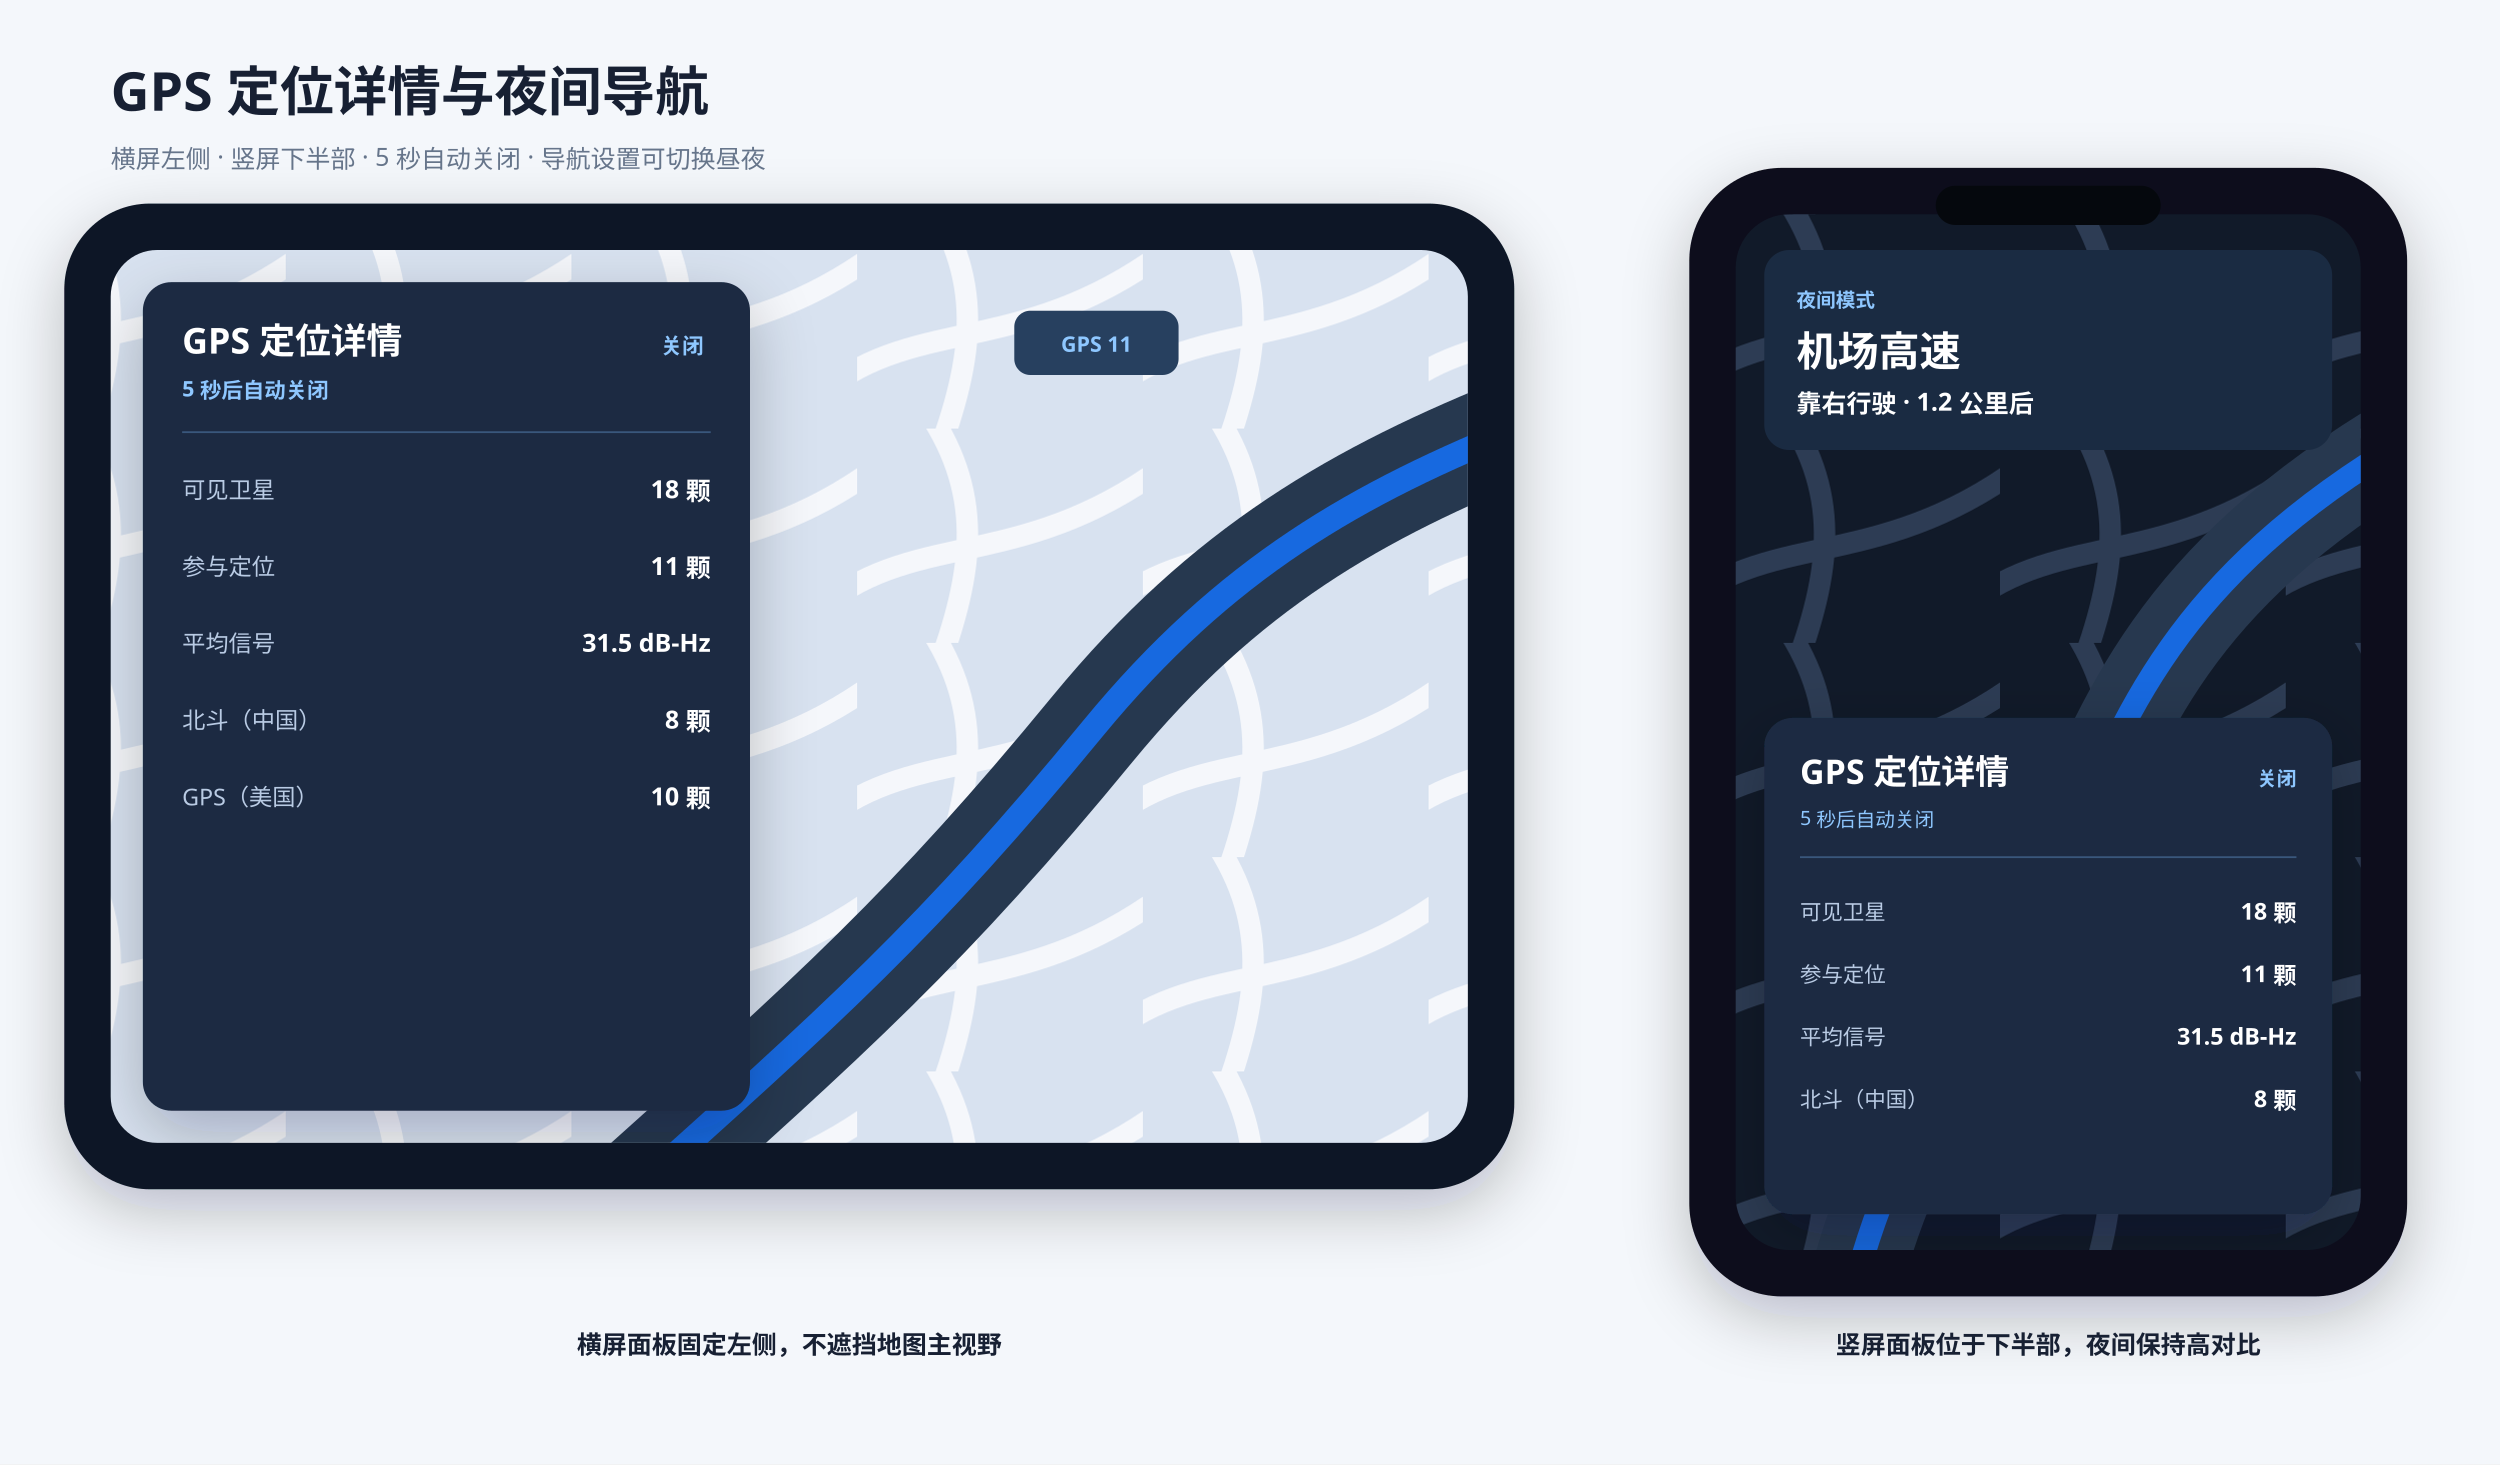
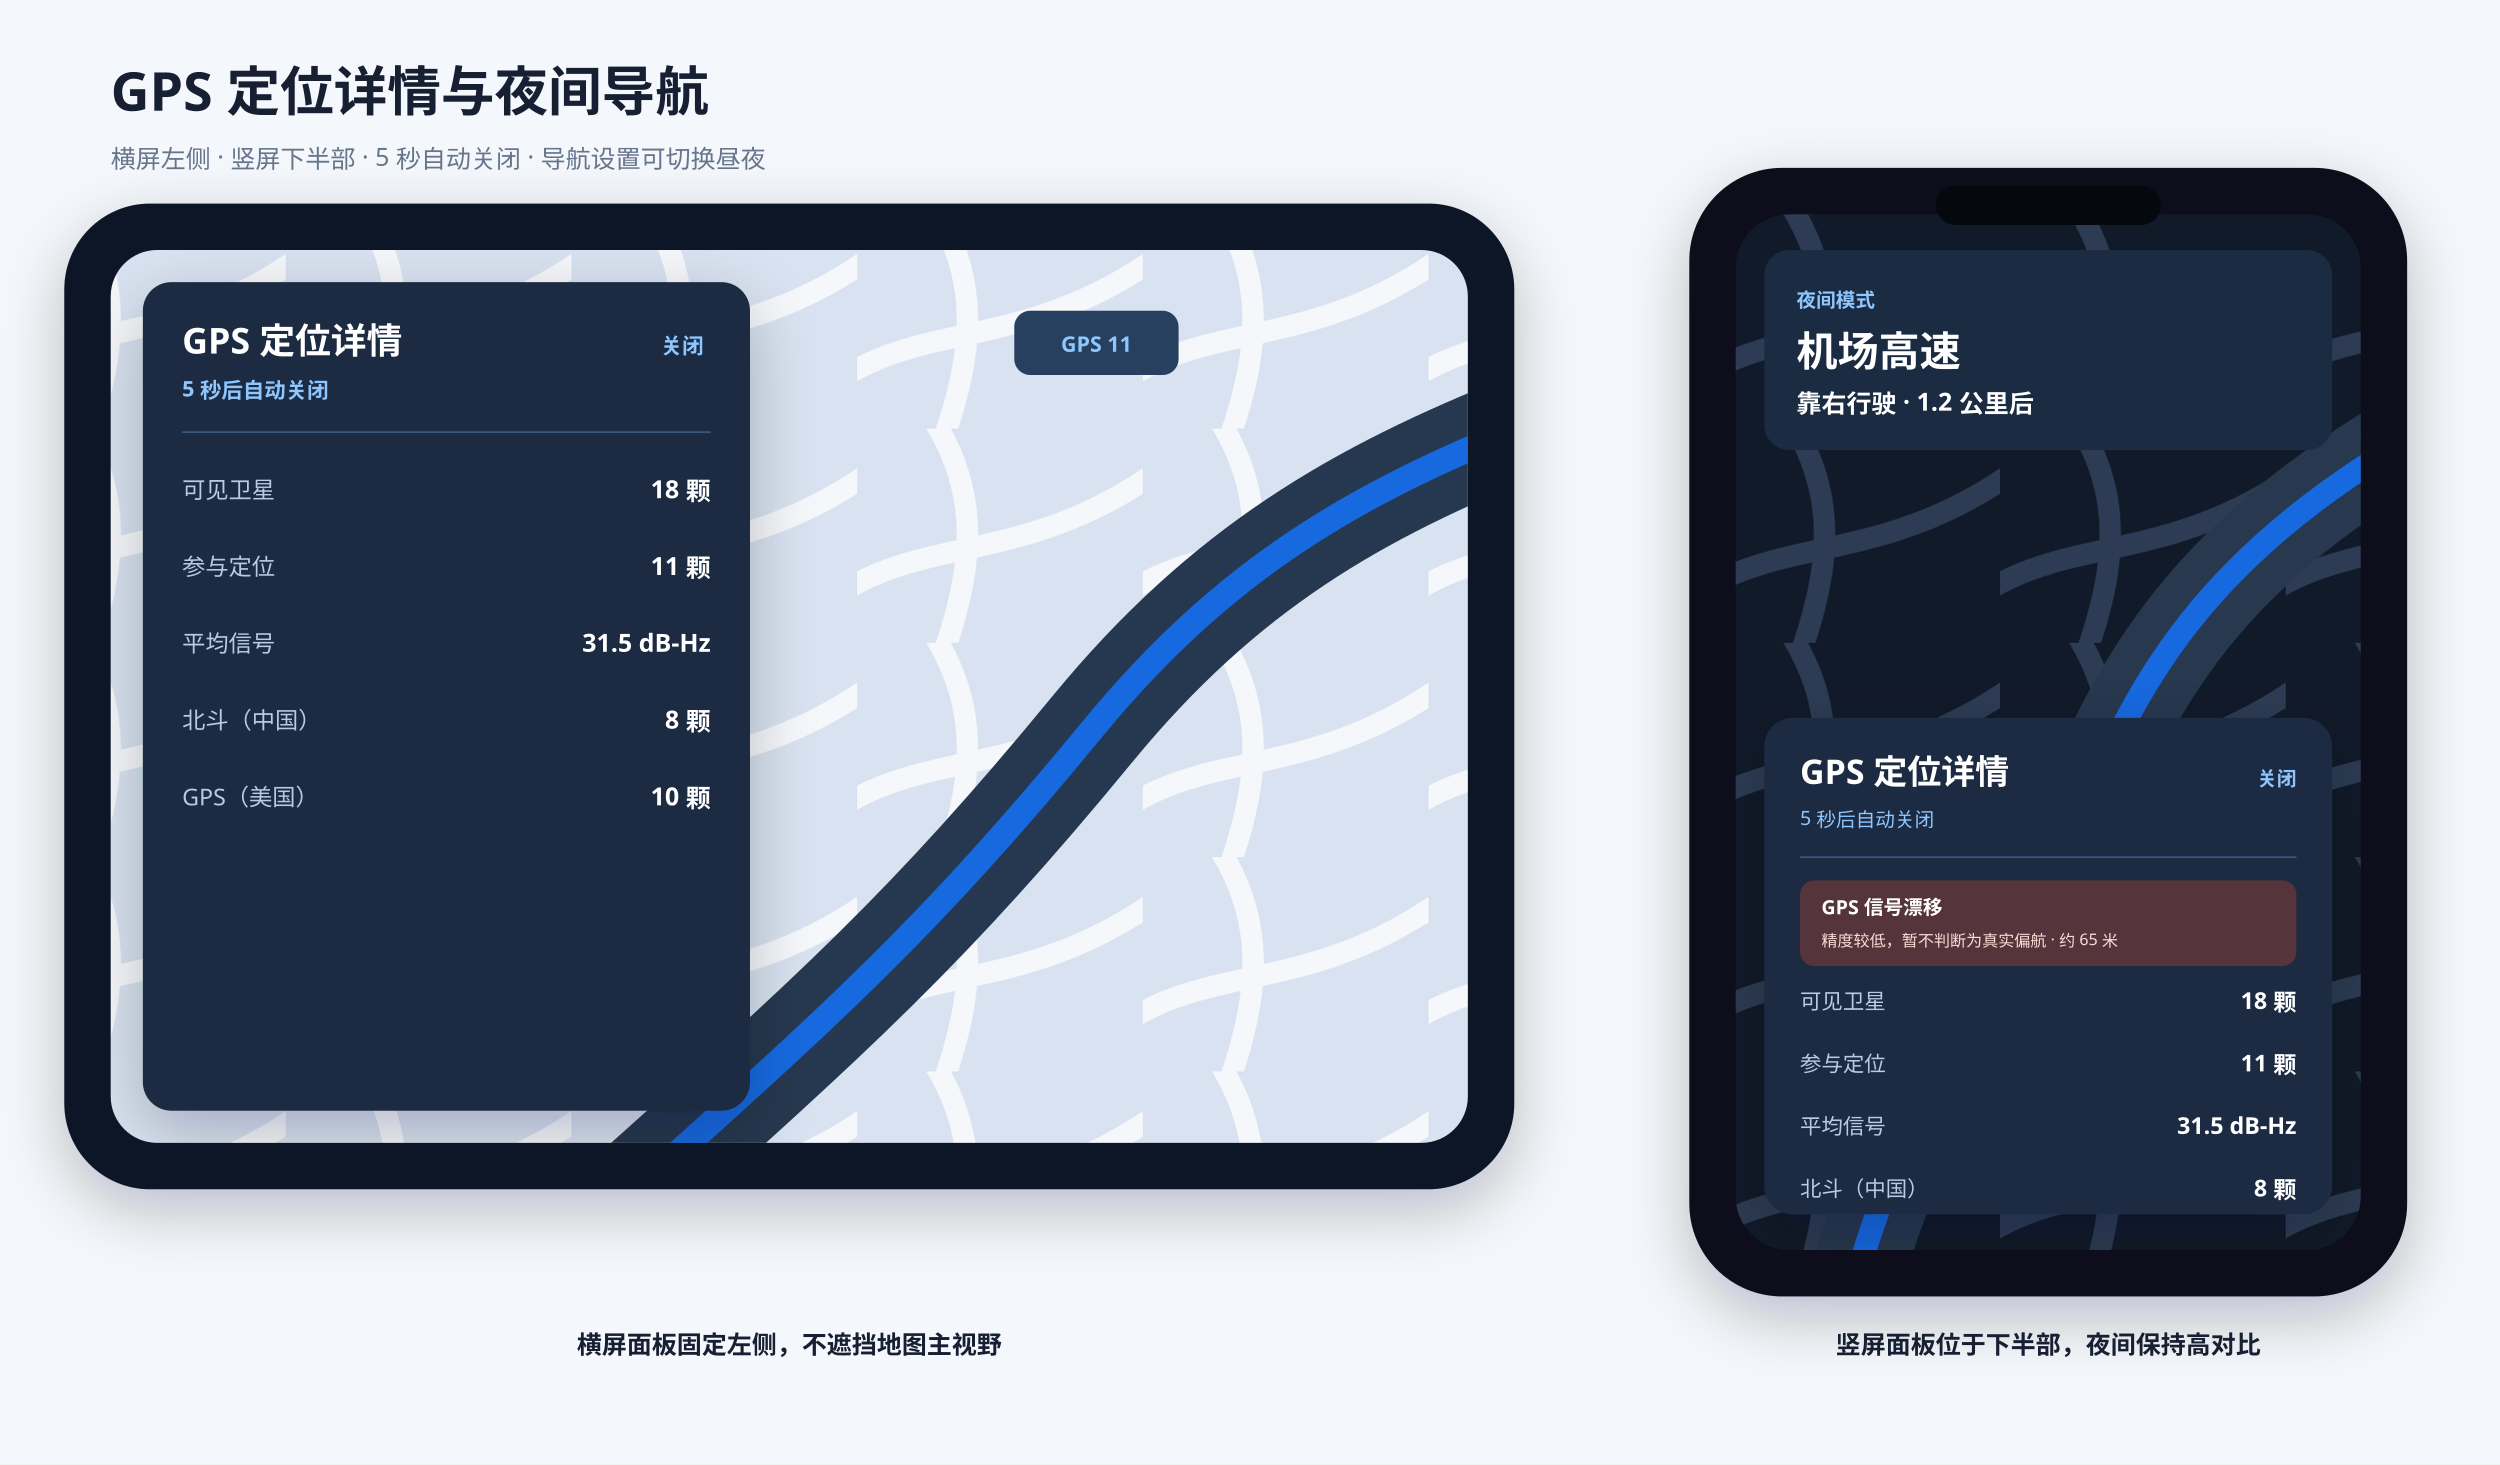
<svg xmlns="http://www.w3.org/2000/svg" width="1400" height="820" viewBox="0 0 1400 820">
  <defs>
    <filter id="shadow" x="-30%" y="-30%" width="160%" height="180%">
      <feDropShadow dx="0" dy="12" stdDeviation="18" flood-color="#08111f" flood-opacity=".24" />
    </filter>
    <pattern id="dayMap" width="160" height="120" patternUnits="userSpaceOnUse">
      <rect width="160" height="120" fill="#d8e2f0" />
      <path d="M-20 100C35 55 95 82 180 15M36-15C72 35 66 79 44 138" fill="none" stroke="#f5f7fb" stroke-width="12" />
    </pattern>
    <pattern id="nightMap" width="160" height="120" patternUnits="userSpaceOnUse">
      <rect width="160" height="120" fill="#111a29" />
      <path d="M-20 100C35 55 95 82 180 15M36-15C72 35 66 79 44 138" fill="none" stroke="#2d3c54" stroke-width="12" />
    </pattern>
    <clipPath id="landscape">
      <rect x="62" y="140" width="760" height="500" rx="26" />
    </clipPath>
    <clipPath id="portrait">
      <rect x="972" y="120" width="350" height="580" rx="30" />
    </clipPath>
  </defs>
  <rect width="1400" height="820" fill="#f4f7fb" />
  <text x="62" y="62" font-family="sans-serif" font-size="30" font-weight="700" fill="#172033">GPS 定位详情与夜间导航</text>
  <text x="62" y="94" font-family="sans-serif" font-size="14" fill="#66758b">横屏左侧 · 竖屏下半部 · 5 秒自动关闭 · 导航设置可切换昼夜</text>
  <rect x="36" y="114" width="812" height="552" rx="48" fill="#101927" filter="url(#shadow)" />
  <rect x="62" y="140" width="760" height="500" rx="26" fill="url(#dayMap)" />
  <g clip-path="url(#landscape)">
    <path d="M350 672C466 568 520 520 612 408C686 318 760 276 855 238" fill="none" stroke="#26384f" stroke-width="58" />
    <path d="M350 672C466 568 520 520 612 408C686 318 760 276 855 238" fill="none" stroke="#1769e0" stroke-width="14" />
    <rect x="80" y="158" width="340" height="464" rx="16" fill="#1a2b42" filter="url(#shadow)" />
    <text x="102" y="198" font-family="sans-serif" font-size="20" font-weight="700" fill="#fff">GPS 定位详情</text>
    <text x="102" y="222" font-family="sans-serif" font-size="12" font-weight="700" fill="#8ec7ff">5 秒后自动关闭</text>
    <text x="394" y="198" text-anchor="end" font-family="sans-serif" font-size="12" font-weight="700" fill="#8ec7ff">关闭</text>
    <line x1="102" y1="242" x2="398" y2="242" stroke="#5f8fc4" stroke-opacity=".45" />
    <g font-family="sans-serif">
      <text x="102" y="279" font-size="13" fill="#b9cbe4">可见卫星</text>
      <text x="398" y="279" text-anchor="end" font-size="14" font-weight="700" fill="#fff">18 颗</text>
      <text x="102" y="322" font-size="13" fill="#b9cbe4">参与定位</text>
      <text x="398" y="322" text-anchor="end" font-size="14" font-weight="700" fill="#fff">11 颗</text>
      <text x="102" y="365" font-size="13" fill="#b9cbe4">平均信号</text>
      <text x="398" y="365" text-anchor="end" font-size="14" font-weight="700" fill="#fff">31.5 dB-Hz</text>
      <text x="102" y="408" font-size="13" fill="#b9cbe4">北斗（中国）</text>
      <text x="398" y="408" text-anchor="end" font-size="14" font-weight="700" fill="#fff">8 颗</text>
      <text x="102" y="451" font-size="13" fill="#b9cbe4">GPS（美国）</text>
      <text x="398" y="451" text-anchor="end" font-size="14" font-weight="700" fill="#fff">10 颗</text>
    </g>
    <rect x="568" y="174" width="92" height="36" rx="9" fill="#27405f" />
    <text x="614" y="197" text-anchor="middle" font-family="sans-serif" font-size="12" font-weight="700" fill="#8ec7ff">GPS 11</text>
  </g>
  <rect x="946" y="94" width="402" height="632" rx="52" fill="#0a101a" filter="url(#shadow)" />
  <rect x="972" y="120" width="350" height="580" rx="30" fill="url(#nightMap)" />
  <rect x="1084" y="104" width="126" height="22" rx="11" fill="#05080d" />
  <g clip-path="url(#portrait)">
    <path d="M1032 748C1058 622 1115 570 1156 478C1190 402 1216 324 1350 245" fill="none" stroke="#27384f" stroke-width="52" />
    <path d="M1032 748C1058 622 1115 570 1156 478C1190 402 1216 324 1350 245" fill="none" stroke="#1769e0" stroke-width="13" />
    <rect x="988" y="140" width="318" height="112" rx="14" fill="#1a2b42" />
    <text x="1006" y="172" font-family="sans-serif" font-size="11" font-weight="700" fill="#8ec7ff">夜间模式</text>
    <text x="1006" y="205" font-family="sans-serif" font-size="23" font-weight="700" fill="#fff">机场高速</text>
    <text x="1006" y="231" font-family="sans-serif" font-size="14" font-weight="700" fill="#fff">靠右行驶 · 1.2 公里后</text>
    <rect x="988" y="402" width="318" height="278" rx="16" fill="#1a2b42" filter="url(#shadow)" />
    <text x="1008" y="439" font-family="sans-serif" font-size="19" font-weight="700" fill="#fff">GPS 定位详情</text>
    <text x="1008" y="462" font-family="sans-serif" font-size="11" fill="#8ec7ff">5 秒后自动关闭</text>
    <text x="1286" y="440" text-anchor="end" font-family="sans-serif" font-size="11" font-weight="700" fill="#8ec7ff">关闭</text>
    <line x1="1008" y1="480" x2="1286" y2="480" stroke="#5f8fc4" stroke-opacity=".45" />
+     <rect x="1008" y="493" width="278" height="48" rx="8" fill="#56343b" />
+     <text x="1020" y="512" font-family="sans-serif" font-size="11" font-weight="700" fill="#fff">GPS 信号漂移</text>
+     <text x="1020" y="530" font-family="sans-serif" font-size="9" fill="#ffdad6">精度较低，暂不判断为真实偏航 · 约 65 米</text>
    <g font-family="sans-serif">
-       <text x="1008" y="515" font-size="12" fill="#b9cbe4">可见卫星</text>
-       <text x="1286" y="515" text-anchor="end" font-size="13" font-weight="700" fill="#fff">18 颗</text>
-       <text x="1008" y="550" font-size="12" fill="#b9cbe4">参与定位</text>
-       <text x="1286" y="550" text-anchor="end" font-size="13" font-weight="700" fill="#fff">11 颗</text>
-       <text x="1008" y="585" font-size="12" fill="#b9cbe4">平均信号</text>
-       <text x="1286" y="585" text-anchor="end" font-size="13" font-weight="700" fill="#fff">31.5 dB-Hz</text>
-       <text x="1008" y="620" font-size="12" fill="#b9cbe4">北斗（中国）</text>
-       <text x="1286" y="620" text-anchor="end" font-size="13" font-weight="700" fill="#fff">8 颗</text>
+       <text x="1008" y="565" font-size="12" fill="#b9cbe4">可见卫星</text>
+       <text x="1286" y="565" text-anchor="end" font-size="13" font-weight="700" fill="#fff">18 颗</text>
+       <text x="1008" y="600" font-size="12" fill="#b9cbe4">参与定位</text>
+       <text x="1286" y="600" text-anchor="end" font-size="13" font-weight="700" fill="#fff">11 颗</text>
+       <text x="1008" y="635" font-size="12" fill="#b9cbe4">平均信号</text>
+       <text x="1286" y="635" text-anchor="end" font-size="13" font-weight="700" fill="#fff">31.5 dB-Hz</text>
+       <text x="1008" y="670" font-size="12" fill="#b9cbe4">北斗（中国）</text>
+       <text x="1286" y="670" text-anchor="end" font-size="13" font-weight="700" fill="#fff">8 颗</text>
    </g>
  </g>
  <text x="442" y="758" text-anchor="middle" font-family="sans-serif" font-size="14" font-weight="700" fill="#172033">横屏面板固定左侧，不遮挡地图主视野</text>
  <text x="1147" y="758" text-anchor="middle" font-family="sans-serif" font-size="14" font-weight="700" fill="#172033">竖屏面板位于下半部，夜间保持高对比</text>
</svg>
